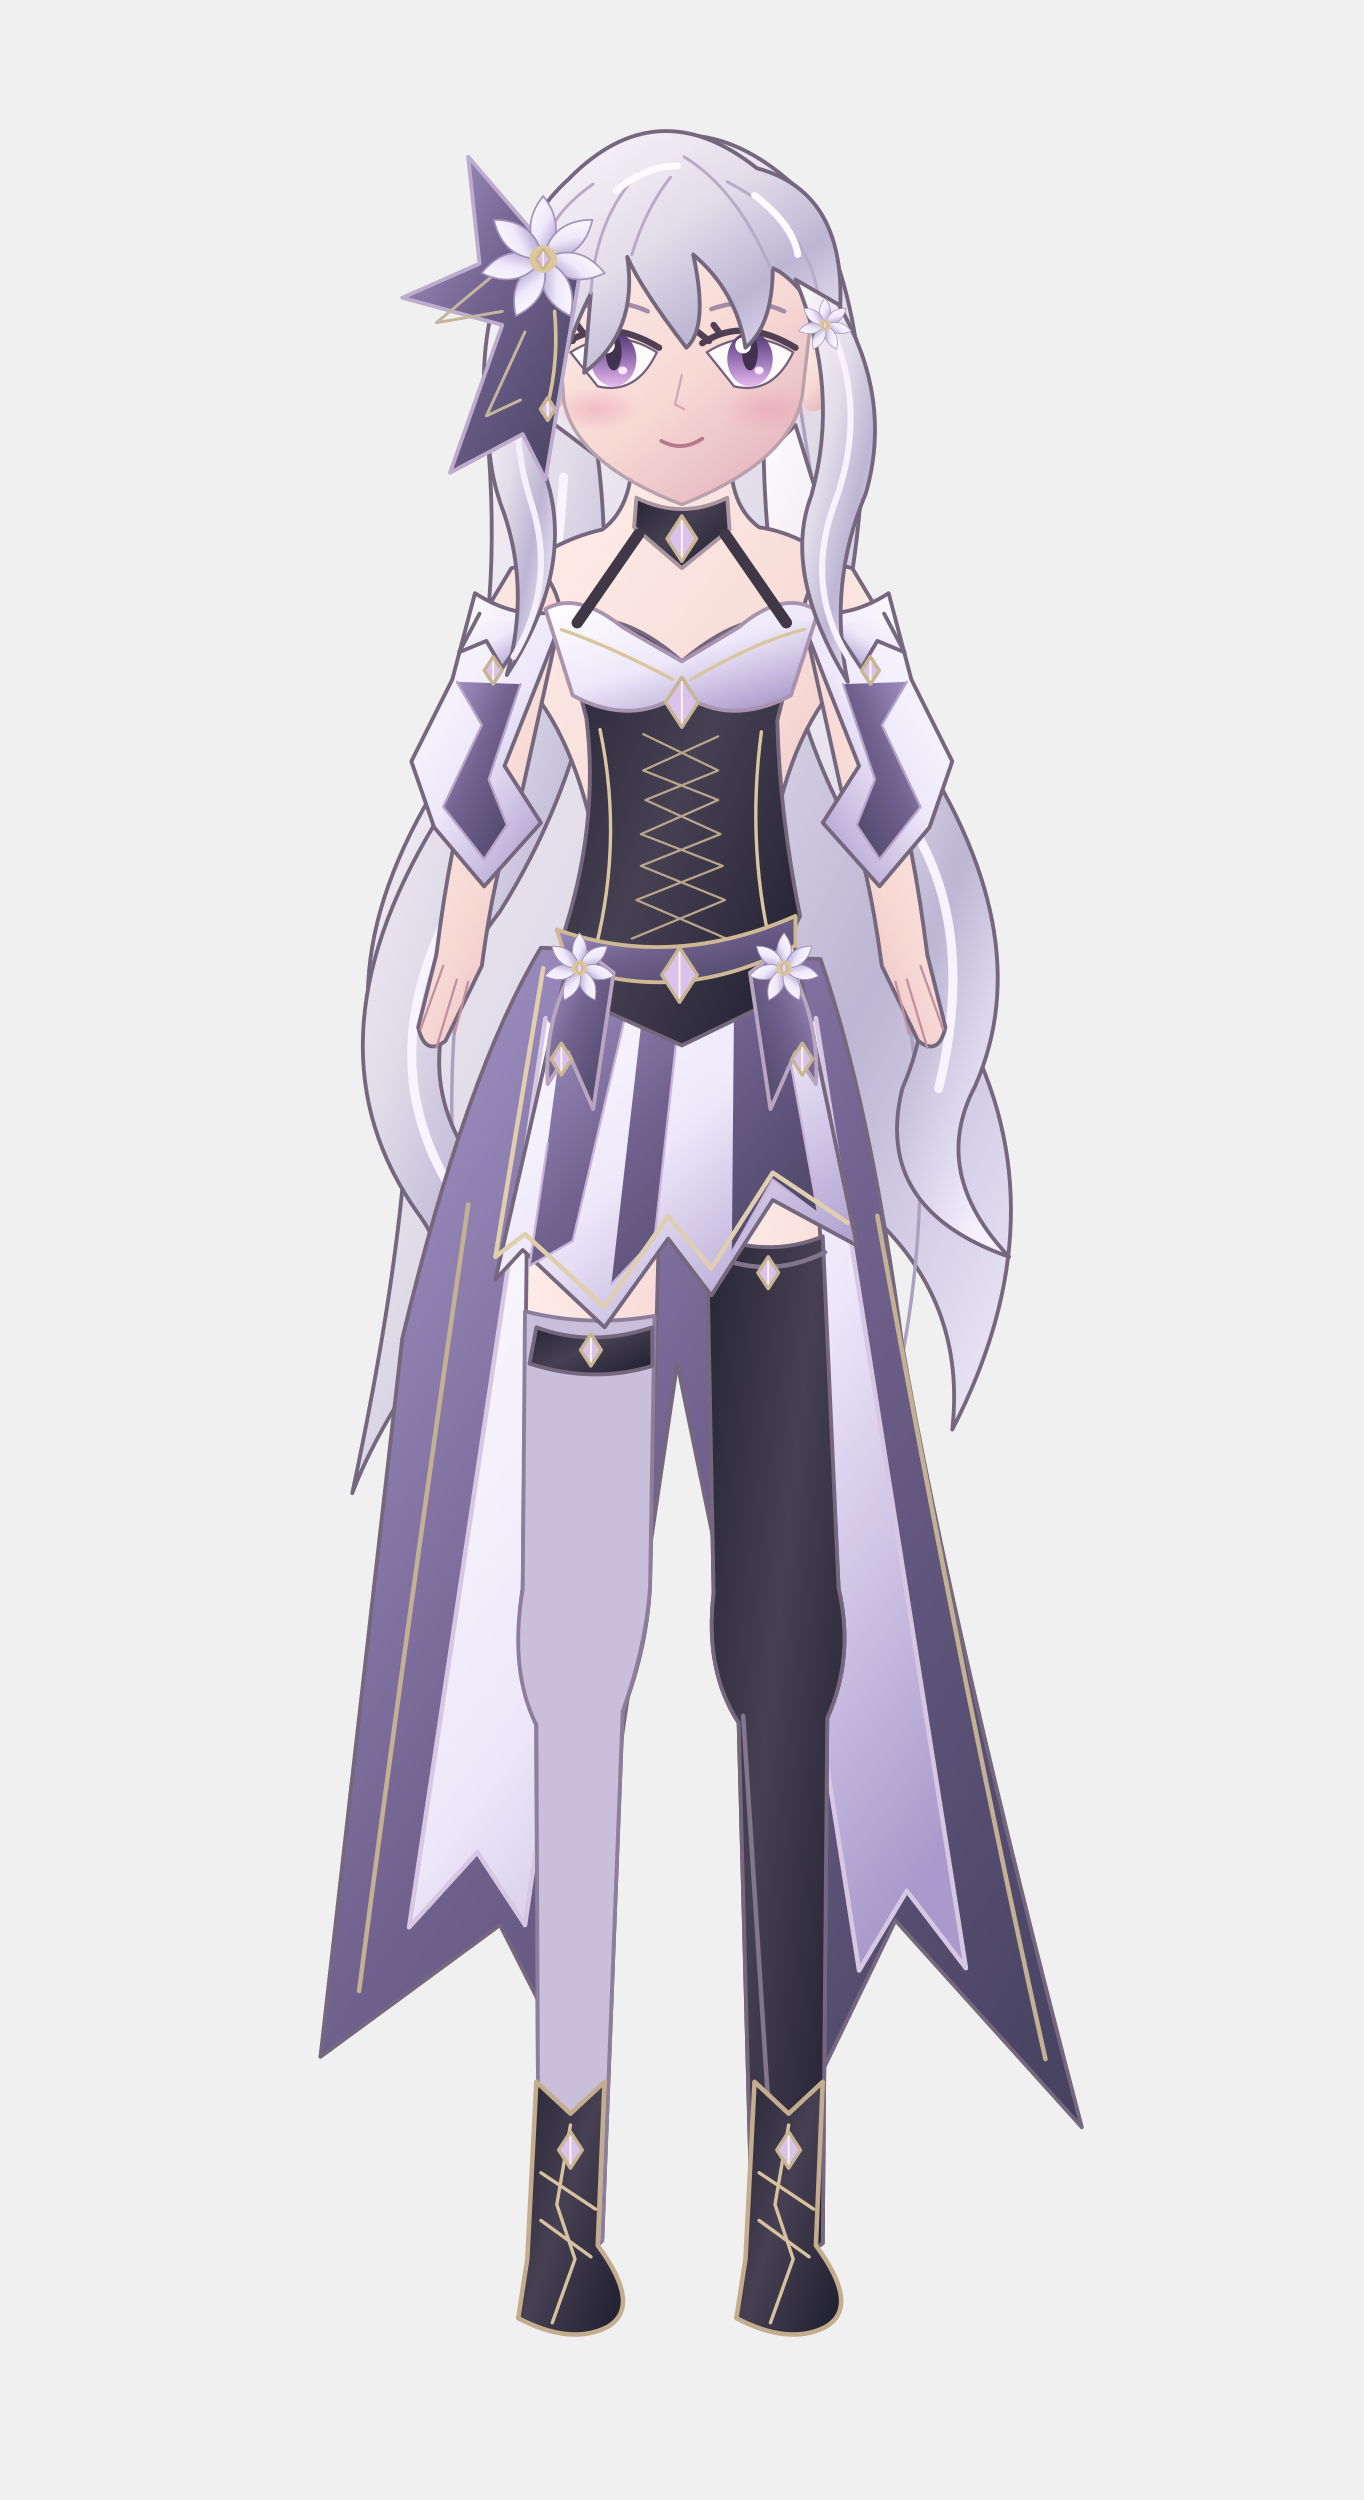
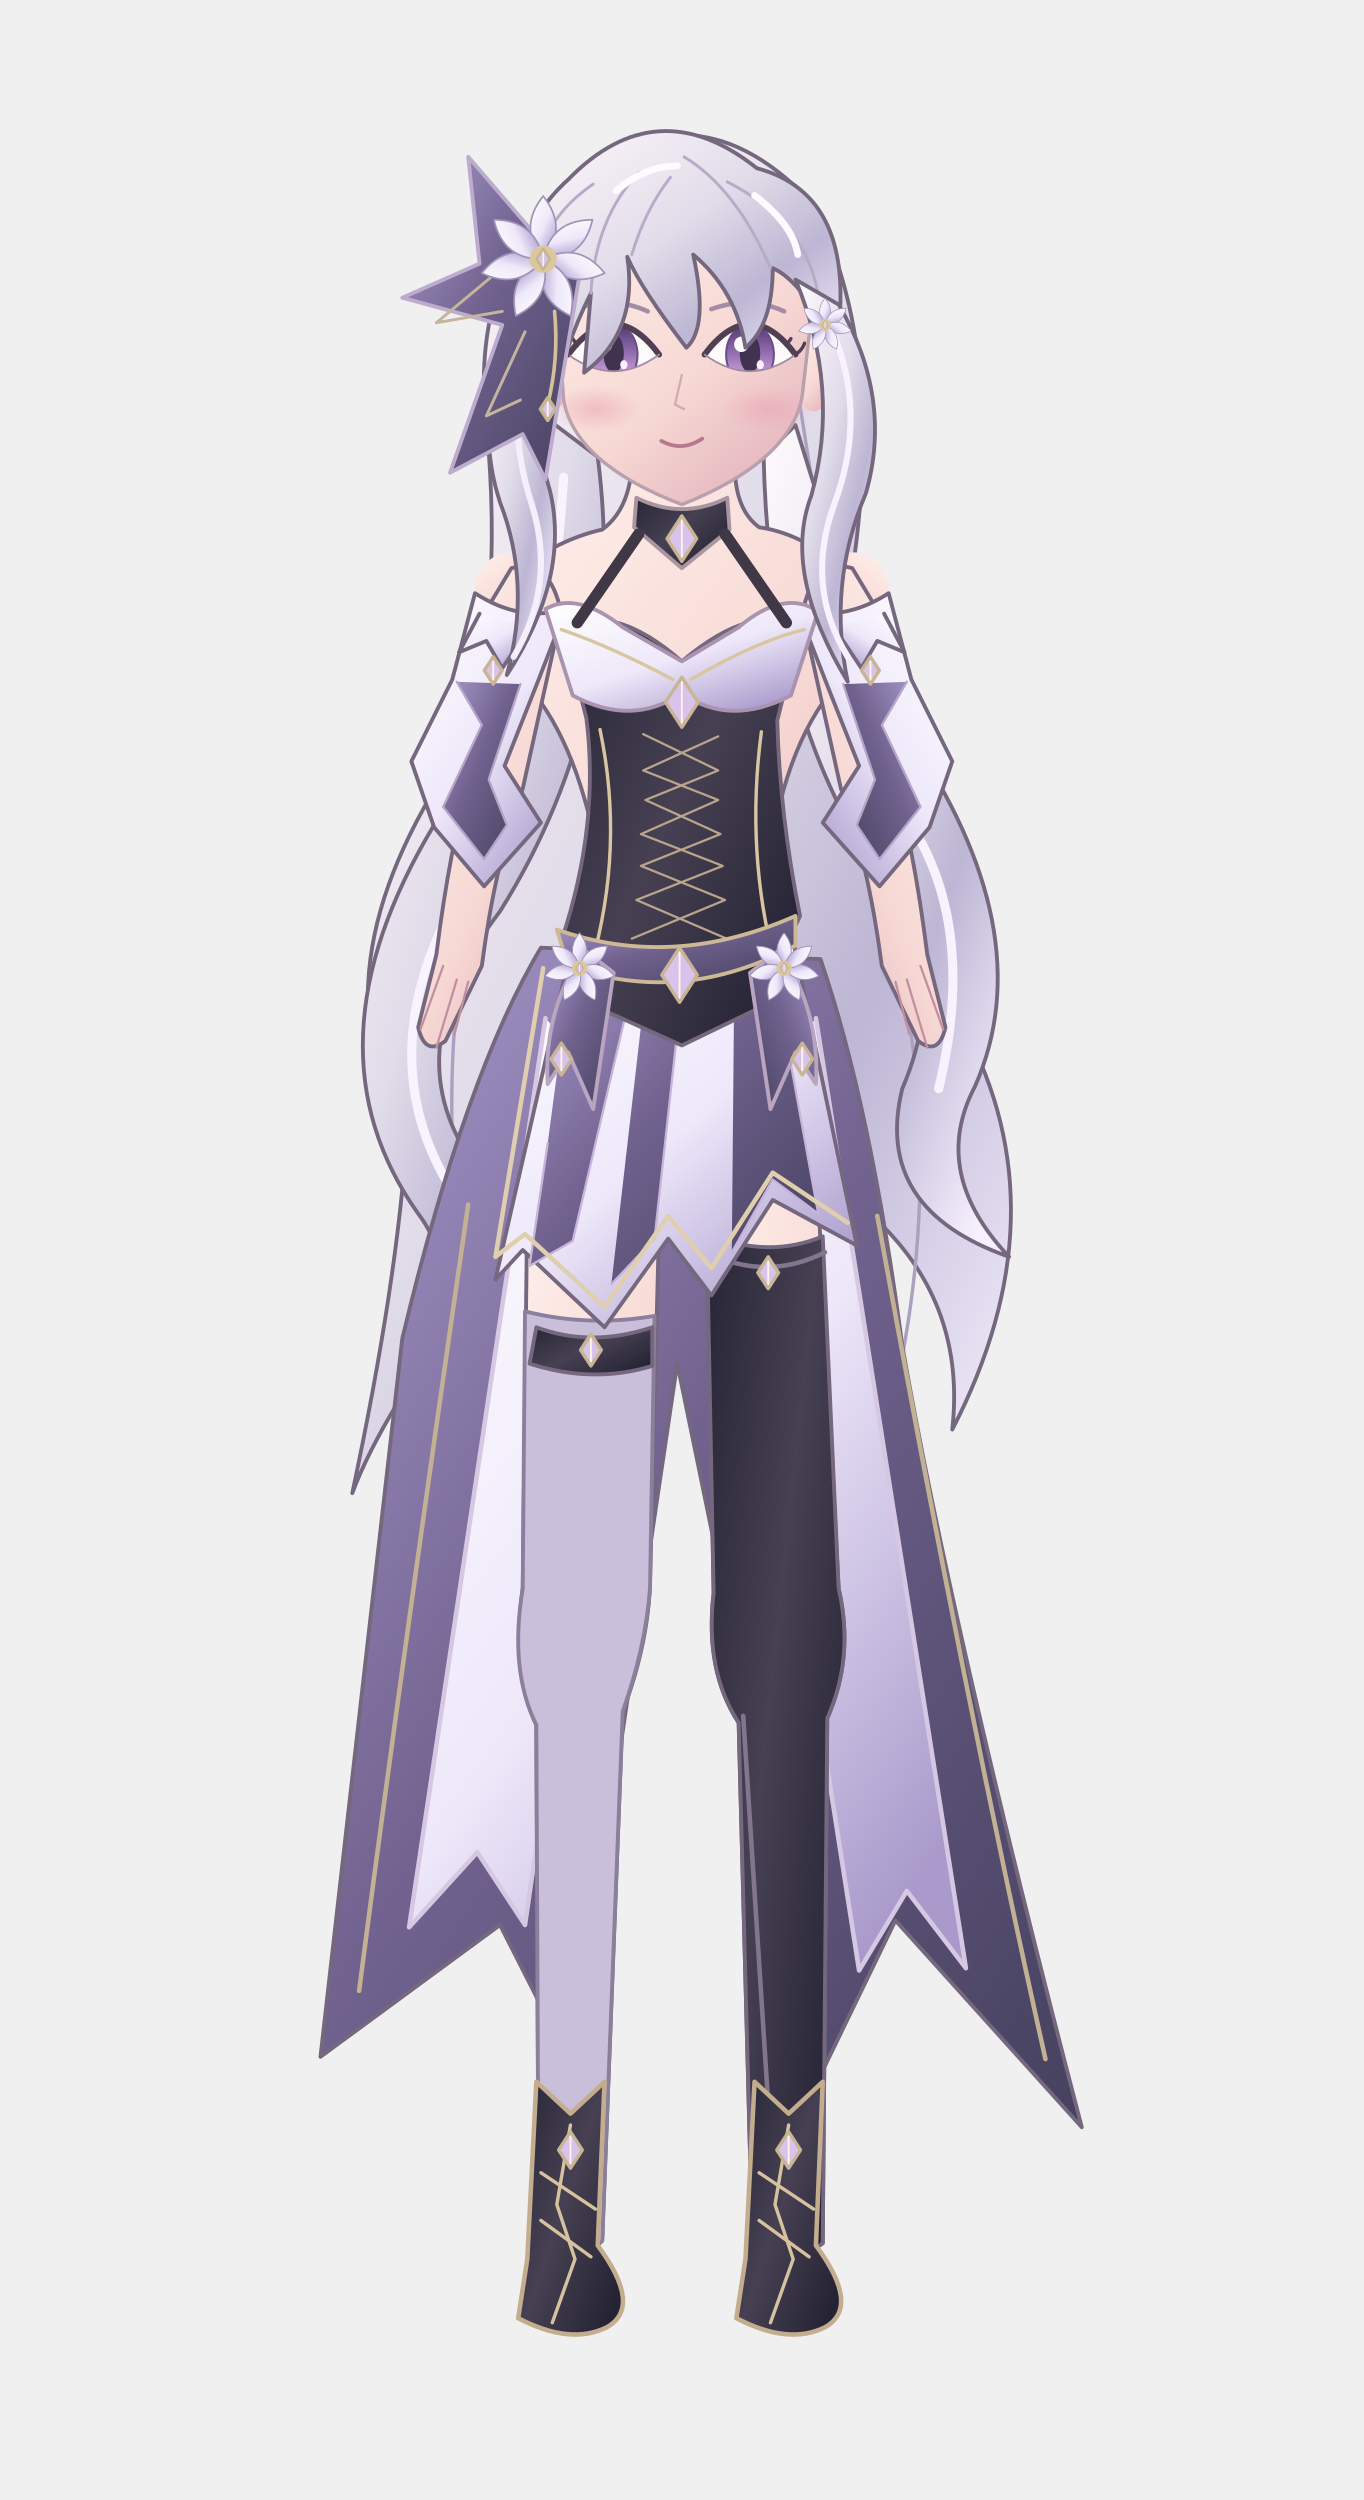
<svg xmlns="http://www.w3.org/2000/svg" width="600" height="1100" viewBox="0 0 600 1100">
  <defs>
    <linearGradient id="hair" x1="0" y1="0" x2=".85" y2="1" gradientUnits="objectBoundingBox">
      <stop stop-color="#fffafc" />
      <stop offset=".45" stop-color="#e1dce9" />
      <stop offset=".7" stop-color="#bdb6d4" />
      <stop offset="1" stop-color="#f7f1ff" />
    </linearGradient>
    <linearGradient id="silk" x2=".8" y2="1">
      <stop stop-color="#ffffff" />
      <stop offset=".55" stop-color="#eee8fa" />
      <stop offset="1" stop-color="#a99acb" />
    </linearGradient>
    <linearGradient id="violet" x2="1" y2="1">
      <stop stop-color="#a99bce" />
      <stop offset=".45" stop-color="#71628f" />
      <stop offset="1" stop-color="#45415e" />
    </linearGradient>
    <linearGradient id="dark" x2="1" y2=".8">
      <stop stop-color="#272636" />
      <stop offset=".5" stop-color="#464052" />
      <stop offset="1" stop-color="#242333" />
    </linearGradient>
    <linearGradient id="skin" x2=".7" y2="1">
      <stop stop-color="#fff1ed" />
      <stop offset=".65" stop-color="#f7d9d4" />
      <stop offset="1" stop-color="#e5b7bf" />
    </linearGradient>
    <linearGradient id="iris" x2="0" y2="1">
      <stop stop-color="#4e376d" />
      <stop offset=".5" stop-color="#9671b4" />
      <stop offset="1" stop-color="#e6b8ed" />
    </linearGradient>
    <radialGradient id="blush">
      <stop stop-color="#eaa2b4" stop-opacity=".55" />
      <stop offset="1" stop-color="#eaa2b4" stop-opacity="0" />
    </radialGradient>
  </defs>
  <g id="hair_back" data-rig="head">
    <path d="M242 91 Q300 29 357 89 Q392 155 373 264 Q375 362 424 452 Q468 534 419 629 Q425 575 387 538 Q414 666 360 749 Q382 651 345 581 Q303 607 259 572 Q220 686 238 759 Q176 679 209 568 Q168 622 155 657 Q175 563 179 499 Q136 428 201 332 Q221 280 215 198 Q205 126 242 91Z" fill="url(#hair)" stroke="#74677e" stroke-width="1.7" stroke-linejoin="round" stroke-linecap="round" />
    <path d="M242 176 Q224 303 205 411 T225 671 M351 172 Q372 308 396 426 T379 665 M231 275 Q181 393 192 479 M363 268 Q424 405 413 503" fill="none" stroke="#aaa0bf" stroke-width="1.5" stroke-linejoin="round" stroke-linecap="round" />
  </g>
  <g id="hair_back_left" data-rig="hairBackL">
    <path d="M239 183 Q234 285 191 363 Q132 461 184 534 Q205 562 187 604 Q232 563 207 510 Q174 461 220 401 Q277 310 263 201Z" fill="url(#hair)" stroke="#74677e" stroke-width="1.7" stroke-linejoin="round" stroke-linecap="round" />
    <path d="M248 210 Q240 332 204 390 Q161 463 199 524" fill="none" stroke="#f9f3ff" stroke-width="4" stroke-linejoin="round" stroke-linecap="round" />
  </g>
  <g id="hair_back_right" data-rig="hairBackR">
    <path d="M350 187 Q376 273 399 322 Q459 410 429 478 Q409 516 444 553 Q384 532 397 479 Q425 414 371 358 Q338 294 336 201Z" fill="url(#hair)" stroke="#74677e" stroke-width="1.7" stroke-linejoin="round" stroke-linecap="round" />
    <path d="M354 215 Q372 317 401 363 T413 479" fill="none" stroke="#f8f2ff" stroke-width="4" stroke-linejoin="round" stroke-linecap="round" />
  </g>
  <g id="costume_train" data-rig="body">
    <path d="M238 417 Q205 472 177 589 L141 905 L220 847 L252 910 L298 600 L362 911 L394 845 L476 936 Q419 718 397 592 Q383 486 361 422Z" fill="url(#violet)" stroke="#74677e" stroke-width="1.7" stroke-linejoin="round" stroke-linecap="round" />
    <path d="M240 448 L180 848 L210 815 L231 847 L282 495 M359 448 L425 866 L399 832 L378 867 L320 497" fill="url(#silk)" stroke="#d6c8e3" stroke-width="2" stroke-linejoin="round" stroke-linecap="round" />
    <path d="M206 530 Q177 730 158 876 M386 535 Q425 750 460 906" fill="none" stroke="#c3b193" stroke-width="2" stroke-linejoin="round" stroke-linecap="round" />
  </g>
  <g id="body" data-rig="body">
-     <path d="M278 193 L322 193 Q319 221 334 232 Q355 235 375 254 L365 305 Q342 335 337 392 L349 467 Q302 499 250 467 L265 389 Q257 333 235 305 L223 255 Q243 238 265 233 Q280 222 278 193Z" fill="url(#skin)" stroke="#74677e" stroke-width="1.7" stroke-linejoin="round" stroke-linecap="round" />
+     <path d="M275 187 L325 187 Q319 221 334 232 Q355 235 375 254 L365 305 Q342 335 337 392 L349 467 Q302 499 250 467 L265 389 Q257 333 235 305 L223 255 Q243 238 265 233 Q280 222 278 193Z" fill="url(#skin)" stroke="#74677e" stroke-width="1.7" stroke-linejoin="round" stroke-linecap="round" />
  </g>
  <g id="leg_left" data-rig="static">
    <path d="M252 471 Q283 466 291 499 L286 697 Q285 724 274 753 L265 985 Q253 1000 237 982 L236 759 Q225 735 230 699 L232 530Z" fill="url(#skin)" stroke="#74677e" stroke-width="1.7" stroke-linejoin="round" stroke-linecap="round" />
    <path d="M231 577 Q259 584 288 579 L286 699 Q284 725 274 753 L265 986 Q250 1001 237 985 L236 759 Q224 735 230 699Z" fill="#c9bfda" stroke="#8b7f9c" stroke-width="1.7" stroke-linejoin="round" stroke-linecap="round" />
    <path d="M236 584 Q260 593 287 584 L287 601 Q261 609 233 600Z" fill="url(#dark)" stroke="#74677e" stroke-width="1.7" stroke-linejoin="round" stroke-linecap="round" />
    <path d="M260 587 L264.55 594 260 601 255.45 594Z" fill="#d9c3ec" stroke="#c8b593" stroke-width="1.5" stroke-linejoin="round" stroke-linecap="round" />
    <path d="M260 589 V599" fill="none" stroke="#fff6e3" stroke-width="0.8" stroke-linejoin="round" stroke-linecap="round" />
  </g>
  <g id="leg_right" data-rig="static">
    <path d="M310 494 Q333 466 358 489 L369 699 Q376 729 364 756 L362 987 Q345 1000 331 985 L325 758 Q310 735 314 701Z" fill="url(#skin)" stroke="#74677e" stroke-width="1.7" stroke-linejoin="round" stroke-linecap="round" />
    <path d="M311 543 Q338 554 362 544 L369 699 Q376 729 364 756 L362 987 Q345 1000 331 985 L325 758 Q310 735 314 701Z" fill="url(#dark)" stroke="#74677e" stroke-width="1.7" stroke-linejoin="round" stroke-linecap="round" />
    <path d="M311 551 Q337 564 363 551 M327 755 L341 972" fill="none" stroke="#82768f" stroke-width="2" stroke-linejoin="round" stroke-linecap="round" />
    <path d="M338 553 L342.55 560 338 567 333.45 560Z" fill="#d9c3ec" stroke="#c8b593" stroke-width="1.5" stroke-linejoin="round" stroke-linecap="round" />
    <path d="M338 555 V565" fill="none" stroke="#fff6e3" stroke-width="0.8" stroke-linejoin="round" stroke-linecap="round" />
  </g>
  <g id="boot_left" data-rig="static">
    <path d="M236 916 L251 930 L266 916 L263 988 Q283 1015 267 1024 Q251 1032 228 1020 L232 994Z" fill="url(#dark)" stroke="#c4ad8e" stroke-width="2" stroke-linejoin="round" stroke-linecap="round" />
    <path d="M251 935 L245 970 L253 994 L243 1022 M238 956 L262 972 M238 977 L260 993" fill="none" stroke="#d7c2a0" stroke-width="1.5" stroke-linejoin="round" stroke-linecap="round" />
    <path d="M251 938 L256.2 946 251 954 245.8 946Z" fill="#d9c3ec" stroke="#c8b593" stroke-width="1.5" stroke-linejoin="round" stroke-linecap="round" />
    <path d="M251 940 V952" fill="none" stroke="#fff6e3" stroke-width="0.8" stroke-linejoin="round" stroke-linecap="round" />
  </g>
  <g id="boot_right" data-rig="static">
    <path d="M332 916 L347 930 L362 916 L359 988 Q379 1015 363 1024 Q347 1032 324 1020 L328 994Z" fill="url(#dark)" stroke="#c4ad8e" stroke-width="2" stroke-linejoin="round" stroke-linecap="round" />
    <path d="M347 935 L341 970 L349 994 L339 1022 M334 956 L358 972 M334 977 L356 993" fill="none" stroke="#d7c2a0" stroke-width="1.5" stroke-linejoin="round" stroke-linecap="round" />
    <path d="M347 938 L352.2 946 347 954 341.8 946Z" fill="#d9c3ec" stroke="#c8b593" stroke-width="1.5" stroke-linejoin="round" stroke-linecap="round" />
    <path d="M347 940 V952" fill="none" stroke="#fff6e3" stroke-width="0.8" stroke-linejoin="round" stroke-linecap="round" />
  </g>
  <g id="arm_left" data-rig="armL">
+     <ellipse cx="225" cy="260" rx="16" ry="17" fill="url(#skin)" />
    <path d="M225 250 Q242 245 247 270 L230 347 Q218 379 212 425 L196 458 Q187 465 184 452 L192 420 Q198 372 207 342 L210 275Z" fill="url(#skin)" stroke="#74677e" stroke-width="1.7" stroke-linejoin="round" stroke-linecap="round" />
    <path d="M195 425 L185 453 M201 431 L192 461 M206 432 L200 455" fill="none" stroke="#c18f9f" stroke-width="1" stroke-linejoin="round" stroke-linecap="round" />
  </g>
  <g id="arm_right" data-rig="armR">
    <g transform="translate(600 0) scale(-1 1)">
+       <ellipse cx="225" cy="260" rx="16" ry="17" fill="url(#skin)" />
      <path d="M225 250 Q242 245 247 270 L230 347 Q218 379 212 425 L196 458 Q187 465 184 452 L192 420 Q198 372 207 342 L210 275Z" fill="url(#skin)" stroke="#74677e" stroke-width="1.7" stroke-linejoin="round" stroke-linecap="round" />
      <path d="M195 425 L185 453 M201 431 L192 461 M206 432 L200 455" fill="none" stroke="#c18f9f" stroke-width="1" stroke-linejoin="round" stroke-linecap="round" />
    </g>
  </g>
  <g id="sleeve_left" data-rig="armL">
    <path d="M209 261 Q229 274 249 268 L237 299 L222 337 L238 362 L213 390 L191 364 L181 335 L199 299Z" fill="url(#silk)" stroke="#74677e" stroke-width="1.7" stroke-linejoin="round" stroke-linecap="round" />
    <path d="M201 300 L212 319 L195 355 L213 378 L223 363 L215 343 L229 301" fill="url(#violet)" stroke="#b5a5c7" stroke-width="1" stroke-linejoin="round" stroke-linecap="round" />
    <path d="M211 270 L202 287 L214 282 L221 294 L233 276" fill="url(#silk)" stroke="#74677e" stroke-width="1.7" stroke-linejoin="round" stroke-linecap="round" />
    <path d="M217 289 L220.9 295 217 301 213.1 295Z" fill="#d9c3ec" stroke="#c8b593" stroke-width="1.5" stroke-linejoin="round" stroke-linecap="round" />
    <path d="M217 291 V299" fill="none" stroke="#fff6e3" stroke-width="0.8" stroke-linejoin="round" stroke-linecap="round" />
  </g>
  <g id="sleeve_right" data-rig="armR">
    <g transform="translate(600 0) scale(-1 1)">
      <path d="M209 261 Q229 274 249 268 L237 299 L222 337 L238 362 L213 390 L191 364 L181 335 L199 299Z" fill="url(#silk)" stroke="#74677e" stroke-width="1.7" stroke-linejoin="round" stroke-linecap="round" />
      <path d="M201 300 L212 319 L195 355 L213 378 L223 363 L215 343 L229 301" fill="url(#violet)" stroke="#b5a5c7" stroke-width="1" stroke-linejoin="round" stroke-linecap="round" />
      <path d="M211 270 L202 287 L214 282 L221 294 L233 276" fill="url(#silk)" stroke="#74677e" stroke-width="1.7" stroke-linejoin="round" stroke-linecap="round" />
      <path d="M217 289 L220.9 295 217 301 213.1 295Z" fill="#d9c3ec" stroke="#c8b593" stroke-width="1.5" stroke-linejoin="round" stroke-linecap="round" />
      <path d="M217 291 V299" fill="none" stroke="#fff6e3" stroke-width="0.8" stroke-linejoin="round" stroke-linecap="round" />
    </g>
  </g>
  <g id="costume_skirt" data-rig="body">
    <path d="M252 414 Q298 428 349 414 L377 548 L340 528 L313 570 L294 545 L266 584 L230 550 L218 563Z" fill="url(#silk)" stroke="#74677e" stroke-width="1.7" stroke-linejoin="round" stroke-linecap="round" />
    <path d="M252 420 L277 439 L252 546 L233 557 L241 503 M283 443 L298 454 L288 545 L269 565 M323 439 L341 430 L360 534 L340 519 L322 551" fill="url(#violet)" stroke="#c7b4d8" stroke-width="1" stroke-linejoin="round" stroke-linecap="round" />
    <path d="M239 426 L218 553 L231 543 L266 575 L294 535 L313 558 L340 516 L373 538" fill="none" stroke="#dfcfaf" stroke-width="2" stroke-linejoin="round" stroke-linecap="round" />
  </g>
  <g id="costume_bodice" data-rig="body">
    <path d="M248 277 Q269 264 300 291 Q332 264 352 277 L342 317 Q343 358 352 403 L333 444 L300 460 L260 442 L247 414 Q264 363 258 316Z" fill="url(#dark)" stroke="#74677e" stroke-width="1.7" stroke-linejoin="round" stroke-linecap="round" />
    <path d="M240 268 Q254 260 274 276 L300 291 L325 276 Q345 259 360 269 L348 306 Q321 320 300 305 Q278 320 252 306Z" fill="url(#silk)" stroke="#a993af" stroke-width="1.7" stroke-linejoin="round" stroke-linecap="round" />
    <path d="M247 277 Q270 285 296 299 M304 299 Q333 282 354 277 M264 321 Q275 373 260 425 M335 322 Q328 375 341 424" fill="none" stroke="#d9c6a1" stroke-width="1.5" stroke-linejoin="round" stroke-linecap="round" />
    <path d="M283 323 L316 339 L284 352 L317 367 L282 381 L319 396 L278 413 M316 324 L283 339 L316 352 L282 367 L318 381 L280 396 L322 414" fill="none" stroke="#b8a58b" stroke-width="1" stroke-linejoin="round" stroke-linecap="round" />
    <path d="M245 409 Q296 427 350 403 L350 416 Q300 443 250 425Z" fill="url(#violet)" stroke="#cfb995" stroke-width="1.7" stroke-linejoin="round" stroke-linecap="round" />
    <path d="M300 298 L307.15 309 300 320 292.85 309Z" fill="#d9c3ec" stroke="#c8b593" stroke-width="1.5" stroke-linejoin="round" stroke-linecap="round" />
    <path d="M300 300 V318" fill="none" stroke="#fff6e3" stroke-width="0.8" stroke-linejoin="round" stroke-linecap="round" />
    <path d="M299 417 L306.8 429 299 441 291.2 429Z" fill="#d9c3ec" stroke="#c8b593" stroke-width="1.5" stroke-linejoin="round" stroke-linecap="round" />
    <path d="M299 419 V439" fill="none" stroke="#fff6e3" stroke-width="0.8" stroke-linejoin="round" stroke-linecap="round" />
  </g>
  <g id="neck_accessory" data-rig="body">
    <path d="M280 219 Q300 229 320 219 L321 233 L300 250 L279 232Z" fill="url(#dark)" stroke="#a9959f" stroke-width="1.7" stroke-linejoin="round" stroke-linecap="round" />
    <path d="M281 235 L254 274 M319 235 L346 274" fill="none" stroke="#403747" stroke-width="5" stroke-linejoin="round" stroke-linecap="round" />
    <path d="M300 227 L306.5 237 300 247 293.5 237Z" fill="#d9c3ec" stroke="#c8b593" stroke-width="1.5" stroke-linejoin="round" stroke-linecap="round" />
    <path d="M300 229 V245" fill="none" stroke="#fff6e3" stroke-width="0.8" stroke-linejoin="round" stroke-linecap="round" />
  </g>
  <g id="costume_jewels" data-rig="body">
    <path d="M257 418 Q239 445 241 477 L250 463 L261 488 L270 428Z" fill="url(#violet)" stroke="#baa5c1" stroke-width="1.7" stroke-linejoin="round" stroke-linecap="round" />
    <g transform="translate(255 426) scale(0.42)">
      <path d="M0 0 Q-15 -18 0 -37 Q15 -18 0 0Z" fill="url(#silk)" stroke="#a092b8" stroke-width="1" stroke-linejoin="round" stroke-linecap="round" transform="rotate(0.0)" />
      <path d="M0 0 Q-15 -18 0 -37 Q15 -18 0 0Z" fill="url(#silk)" stroke="#a092b8" stroke-width="1" stroke-linejoin="round" stroke-linecap="round" transform="rotate(51.42857)" />
      <path d="M0 0 Q-15 -18 0 -37 Q15 -18 0 0Z" fill="url(#silk)" stroke="#a092b8" stroke-width="1" stroke-linejoin="round" stroke-linecap="round" transform="rotate(102.8571)" />
      <path d="M0 0 Q-15 -18 0 -37 Q15 -18 0 0Z" fill="url(#silk)" stroke="#a092b8" stroke-width="1" stroke-linejoin="round" stroke-linecap="round" transform="rotate(154.2857)" />
      <path d="M0 0 Q-15 -18 0 -37 Q15 -18 0 0Z" fill="url(#silk)" stroke="#a092b8" stroke-width="1" stroke-linejoin="round" stroke-linecap="round" transform="rotate(205.7143)" />
      <path d="M0 0 Q-15 -18 0 -37 Q15 -18 0 0Z" fill="url(#silk)" stroke="#a092b8" stroke-width="1" stroke-linejoin="round" stroke-linecap="round" transform="rotate(257.1429)" />
      <path d="M0 0 Q-15 -18 0 -37 Q15 -18 0 0Z" fill="url(#silk)" stroke="#a092b8" stroke-width="1" stroke-linejoin="round" stroke-linecap="round" transform="rotate(308.5714)" />
      <ellipse cx="0" cy="0" rx="8" ry="8" fill="#dbc79d" />
      <path d="M0 -6 L3.9 0 0 6 -3.9 0Z" fill="#d9c3ec" stroke="#c8b593" stroke-width="1.5" stroke-linejoin="round" stroke-linecap="round" />
      <path d="M0 -4 V4" fill="none" stroke="#fff6e3" stroke-width="0.8" stroke-linejoin="round" stroke-linecap="round" />
    </g>
    <path d="M247 459 L251.55 466 247 473 242.45 466Z" fill="#d9c3ec" stroke="#c8b593" stroke-width="1.5" stroke-linejoin="round" stroke-linecap="round" />
    <path d="M247 461 V471" fill="none" stroke="#fff6e3" stroke-width="0.8" stroke-linejoin="round" stroke-linecap="round" />
    <g transform="translate(600 0) scale(-1 1)">
      <path d="M257 418 Q239 445 241 477 L250 463 L261 488 L270 428Z" fill="url(#violet)" stroke="#baa5c1" stroke-width="1.7" stroke-linejoin="round" stroke-linecap="round" />
      <g transform="translate(255 426) scale(0.42)">
        <path d="M0 0 Q-15 -18 0 -37 Q15 -18 0 0Z" fill="url(#silk)" stroke="#a092b8" stroke-width="1" stroke-linejoin="round" stroke-linecap="round" transform="rotate(0.0)" />
        <path d="M0 0 Q-15 -18 0 -37 Q15 -18 0 0Z" fill="url(#silk)" stroke="#a092b8" stroke-width="1" stroke-linejoin="round" stroke-linecap="round" transform="rotate(51.42857)" />
        <path d="M0 0 Q-15 -18 0 -37 Q15 -18 0 0Z" fill="url(#silk)" stroke="#a092b8" stroke-width="1" stroke-linejoin="round" stroke-linecap="round" transform="rotate(102.8571)" />
        <path d="M0 0 Q-15 -18 0 -37 Q15 -18 0 0Z" fill="url(#silk)" stroke="#a092b8" stroke-width="1" stroke-linejoin="round" stroke-linecap="round" transform="rotate(154.2857)" />
        <path d="M0 0 Q-15 -18 0 -37 Q15 -18 0 0Z" fill="url(#silk)" stroke="#a092b8" stroke-width="1" stroke-linejoin="round" stroke-linecap="round" transform="rotate(205.7143)" />
        <path d="M0 0 Q-15 -18 0 -37 Q15 -18 0 0Z" fill="url(#silk)" stroke="#a092b8" stroke-width="1" stroke-linejoin="round" stroke-linecap="round" transform="rotate(257.1429)" />
        <path d="M0 0 Q-15 -18 0 -37 Q15 -18 0 0Z" fill="url(#silk)" stroke="#a092b8" stroke-width="1" stroke-linejoin="round" stroke-linecap="round" transform="rotate(308.5714)" />
        <ellipse cx="0" cy="0" rx="8" ry="8" fill="#dbc79d" />
        <path d="M0 -6 L3.9 0 0 6 -3.9 0Z" fill="#d9c3ec" stroke="#c8b593" stroke-width="1.5" stroke-linejoin="round" stroke-linecap="round" />
        <path d="M0 -4 V4" fill="none" stroke="#fff6e3" stroke-width="0.8" stroke-linejoin="round" stroke-linecap="round" />
      </g>
      <path d="M247 459 L251.55 466 247 473 242.45 466Z" fill="#d9c3ec" stroke="#c8b593" stroke-width="1.5" stroke-linejoin="round" stroke-linecap="round" />
      <path d="M247 461 V471" fill="none" stroke="#fff6e3" stroke-width="0.8" stroke-linejoin="round" stroke-linecap="round" />
    </g>
  </g>
  <g id="face" data-rig="head">
    <ellipse cx="242" cy="165" rx="9" ry="16" fill="url(#skin)" />
    <ellipse cx="358" cy="165" rx="9" ry="16" fill="url(#skin)" />
    <path d="M244 119 Q250 78 301 80 Q352 80 359 121 L353 174 Q348 203 300 222 Q253 204 248 176Z" fill="url(#skin)" stroke="#b8a0ac" stroke-width="1.5" stroke-linejoin="round" stroke-linecap="round" />
    <ellipse cx="262" cy="180" rx="20" ry="10" fill="url(#blush)" />
    <ellipse cx="338" cy="180" rx="20" ry="10" fill="url(#blush)" />
    <path d="M300 165 L297 178 L301 180" fill="none" stroke="#d4a7b3" stroke-width="1" stroke-linejoin="round" stroke-linecap="round" />
  </g>
  <g id="eye_left" data-rig="head">
    <g id="eye_open_left">
-       <path d="M251 155 Q270 143 289 155 Q280 174 263 170Z" fill="#fffafc" stroke="#74617e" stroke-width="1" stroke-linejoin="round" stroke-linecap="round" />
-       <ellipse cx="270" cy="158" rx="10" ry="12" fill="url(#iris)" />
-       <ellipse cx="270" cy="155" rx="3.5" ry="8" fill="#41324f" />
-       <ellipse cx="267" cy="152" rx="3.5" ry="3.5" fill="#fff" />
-       <ellipse cx="274" cy="163" rx="2" ry="1.7" fill="#ffe8fd" />
-       <path d="M249 151 Q267 139 290 153 M252 150 L247 146 M257 147 L254 143" fill="none" stroke="#514053" stroke-width="2.8" stroke-linejoin="round" stroke-linecap="round" />
+       <defs>
+         <clipPath id="iris_clip_left">
+           <path id="eye_aperture_left" d="M250 156 Q270 129.32 290 156 Q270 170.68 250 156 Z" />
+         </clipPath>
+       </defs>
+       <path id="eye_white_left" d="M250 156 Q270 129.32 290 156 Q270 170.68 250 156 Z" fill="#fffafc" />
+       <g clip-path="url(#iris_clip_left)">
+         <g id="iris_left">
+           <ellipse cx="270" cy="156" rx="10.5" ry="13.5" fill="url(#iris)" stroke="#6b4d87" stroke-width=".9" />
+           <ellipse cx="270" cy="155.5" rx="4.5" ry="8.5" fill="#41324f" />
+           <path d="M263 163 Q270 170 277 163" fill="none" stroke="#e6b8ed" stroke-width="1.8" stroke-linejoin="round" stroke-linecap="round" />
+           <ellipse cx="266.2" cy="151.5" rx="3.2" ry="3.4" fill="#fffafc" />
+           <ellipse cx="274.5" cy="160.5" rx="1.6" ry="2" fill="#fff0ff" />
+           <ellipse cx="272" cy="167" rx="2.7" ry="0.8" fill="#f9d5fa" />
+         </g>
+       </g>
+       <path id="eyelid_upper_left" d="M250 156 Q270 129.32 290 156" fill="none" stroke="#514053" stroke-width="2.6" stroke-linecap="round" />
+       <path id="eyelid_lower_left" d="M290 156 Q270 170.68 250 156" fill="none" stroke="#a28aa6" stroke-width=".8" stroke-linecap="round" />
+       <path d="M250 156 Q247 154 246 151 M254 152 L252 149" fill="none" stroke="#514053" stroke-width="1.5" stroke-linejoin="round" stroke-linecap="round" />
    </g>
    <g id="eye_closed_left" opacity="0">
-       <path d="M250 156 Q270 169 290 156 M254 159 L249 162" fill="none" stroke="#675069" stroke-width="2.7" stroke-linejoin="round" stroke-linecap="round" />
+       <path d="M250 156 Q270 150 290 156" fill="none" stroke="#675069" stroke-width="2.4" stroke-linejoin="round" stroke-linecap="round" id="eyelid_closed_left" />
    </g>
  </g>
  <g id="brow_left" data-rig="head">
    <path d="M253 136 Q270 130 285 137" fill="none" stroke="#a28ca7" stroke-width="2" stroke-linejoin="round" stroke-linecap="round" />
  </g>
  <g id="eye_right" data-rig="head">
    <g id="eye_open_right">
-       <path d="M311 155 Q330 143 349 155 Q340 174 323 170Z" fill="#fffafc" stroke="#74617e" stroke-width="1" stroke-linejoin="round" stroke-linecap="round" />
-       <ellipse cx="330" cy="158" rx="10" ry="12" fill="url(#iris)" />
-       <ellipse cx="330" cy="155" rx="3.5" ry="8" fill="#41324f" />
-       <ellipse cx="327" cy="152" rx="3.5" ry="3.5" fill="#fff" />
-       <ellipse cx="334" cy="163" rx="2" ry="1.7" fill="#ffe8fd" />
-       <path d="M309 151 Q327 139 350 153 M312 150 L307 146 M317 147 L314 143" fill="none" stroke="#514053" stroke-width="2.8" stroke-linejoin="round" stroke-linecap="round" />
+       <defs>
+         <clipPath id="iris_clip_right">
+           <path id="eye_aperture_right" d="M310 156 Q330 129.32 350 156 Q330 170.68 310 156 Z" />
+         </clipPath>
+       </defs>
+       <path id="eye_white_right" d="M310 156 Q330 129.32 350 156 Q330 170.68 310 156 Z" fill="#fffafc" />
+       <g clip-path="url(#iris_clip_right)">
+         <g id="iris_right">
+           <ellipse cx="330" cy="156" rx="10.5" ry="13.5" fill="url(#iris)" stroke="#6b4d87" stroke-width=".9" />
+           <ellipse cx="330" cy="155.5" rx="4.5" ry="8.5" fill="#41324f" />
+           <path d="M323 163 Q330 170 337 163" fill="none" stroke="#e6b8ed" stroke-width="1.8" stroke-linejoin="round" stroke-linecap="round" />
+           <ellipse cx="326.2" cy="151.5" rx="3.2" ry="3.4" fill="#fffafc" />
+           <ellipse cx="334.5" cy="160.5" rx="1.6" ry="2" fill="#fff0ff" />
+           <ellipse cx="332" cy="167" rx="2.7" ry="0.8" fill="#f9d5fa" />
+         </g>
+       </g>
+       <path id="eyelid_upper_right" d="M310 156 Q330 129.32 350 156" fill="none" stroke="#514053" stroke-width="2.6" stroke-linecap="round" />
+       <path id="eyelid_lower_right" d="M350 156 Q330 170.68 310 156" fill="none" stroke="#a28aa6" stroke-width=".8" stroke-linecap="round" />
+       <path d="M350 156 Q353 154 354 151 M346 152 L348 149" fill="none" stroke="#514053" stroke-width="1.5" stroke-linejoin="round" stroke-linecap="round" />
    </g>
    <g id="eye_closed_right" opacity="0">
-       <path d="M310 156 Q330 169 350 156 M314 159 L309 162" fill="none" stroke="#675069" stroke-width="2.7" stroke-linejoin="round" stroke-linecap="round" />
+       <path d="M310 156 Q330 150 350 156" fill="none" stroke="#675069" stroke-width="2.4" stroke-linejoin="round" stroke-linecap="round" id="eyelid_closed_right" />
    </g>
  </g>
  <g id="brow_right" data-rig="head">
    <path d="M313 136 Q330 130 345 137" fill="none" stroke="#a28ca7" stroke-width="2" stroke-linejoin="round" stroke-linecap="round" />
  </g>
  <g id="mouth" data-rig="head">
    <g id="mouth_closed">
      <path d="M291 194 Q300 199 309 193" fill="none" stroke="#b8798e" stroke-width="1.7" stroke-linejoin="round" stroke-linecap="round" />
    </g>
    <g id="mouth_open" opacity="0">
      <ellipse cx="300" cy="196" rx="7" ry="8" fill="#94526d" />
      <ellipse cx="300" cy="200" rx="4.5" ry="2.4" fill="#e9a0b4" />
    </g>
  </g>
  <g id="hair_front" data-rig="head">
    <path d="M235 151 Q218 108 250 79 Q289 39 333 74 Q378 86 368 152 Q352 123 340 118 Q340 143 328 153 Q324 128 305 112 Q312 144 302 153 Q282 127 276 113 Q281 146 257 164 L260 129 Q248 153 244 176Z" fill="url(#hair)" stroke="#74677e" stroke-width="1.7" stroke-linejoin="round" stroke-linecap="round" />
    <path d="M301 69 Q324 83 339 118 M281 76 Q262 96 260 129 M320 80 Q355 98 360 130 M295 78 Q284 92 278 112 M240 129 Q232 101 261 81" fill="none" stroke="#b8abc7" stroke-width="1.3" stroke-linejoin="round" stroke-linecap="round" />
    <path d="M271 84 Q284 73 298 73 M332 86 Q349 99 351 112" fill="none" stroke="#fffaff" stroke-width="3" stroke-linejoin="round" stroke-linecap="round" />
  </g>
  <g id="hair_side_left" data-rig="hairFrontL">
    <path d="M245 124 Q230 177 242 216 Q251 254 223 297 Q234 257 220 221 Q207 181 227 134Z" fill="url(#hair)" stroke="#74677e" stroke-width="1.7" stroke-linejoin="round" stroke-linecap="round" />
    <path d="M234 146 Q221 182 234 222 Q245 257 226 289" fill="none" stroke="#f5effc" stroke-width="2.7" stroke-linejoin="round" stroke-linecap="round" />
  </g>
  <g id="hair_side_right" data-rig="hairFrontR">
    <path d="M350 123 Q370 171 357 218 Q344 252 373 300 Q364 257 381 217 Q393 175 369 134Z" fill="url(#hair)" stroke="#74677e" stroke-width="1.7" stroke-linejoin="round" stroke-linecap="round" />
    <path d="M366 145 Q382 182 367 222 Q354 258 373 289" fill="none" stroke="#f9f1ff" stroke-width="2.7" stroke-linejoin="round" stroke-linecap="round" />
  </g>
  <g id="hair_ornament" data-rig="head">
    <path d="M237 105 L206 69 L211 116 L177 131 L221 143 L198 208 L230 191 L240 211 L255 121Z" fill="url(#violet)" stroke="#bdaccd" stroke-width="1.7" stroke-linejoin="round" stroke-linecap="round" />
    <path d="M216 122 L192 142 L221 137 M231 146 L214 183 L229 176" fill="none" stroke="#c5b59d" stroke-width="1.3" stroke-linejoin="round" stroke-linecap="round" />
    <g transform="translate(239 114) scale(0.75)">
      <path d="M0 0 Q-15 -18 0 -37 Q15 -18 0 0Z" fill="url(#silk)" stroke="#a092b8" stroke-width="1" stroke-linejoin="round" stroke-linecap="round" transform="rotate(0.0)" />
      <path d="M0 0 Q-15 -18 0 -37 Q15 -18 0 0Z" fill="url(#silk)" stroke="#a092b8" stroke-width="1" stroke-linejoin="round" stroke-linecap="round" transform="rotate(51.42857)" />
      <path d="M0 0 Q-15 -18 0 -37 Q15 -18 0 0Z" fill="url(#silk)" stroke="#a092b8" stroke-width="1" stroke-linejoin="round" stroke-linecap="round" transform="rotate(102.8571)" />
      <path d="M0 0 Q-15 -18 0 -37 Q15 -18 0 0Z" fill="url(#silk)" stroke="#a092b8" stroke-width="1" stroke-linejoin="round" stroke-linecap="round" transform="rotate(154.2857)" />
      <path d="M0 0 Q-15 -18 0 -37 Q15 -18 0 0Z" fill="url(#silk)" stroke="#a092b8" stroke-width="1" stroke-linejoin="round" stroke-linecap="round" transform="rotate(205.7143)" />
      <path d="M0 0 Q-15 -18 0 -37 Q15 -18 0 0Z" fill="url(#silk)" stroke="#a092b8" stroke-width="1" stroke-linejoin="round" stroke-linecap="round" transform="rotate(257.1429)" />
      <path d="M0 0 Q-15 -18 0 -37 Q15 -18 0 0Z" fill="url(#silk)" stroke="#a092b8" stroke-width="1" stroke-linejoin="round" stroke-linecap="round" transform="rotate(308.5714)" />
      <ellipse cx="0" cy="0" rx="8" ry="8" fill="#dbc79d" />
      <path d="M0 -6 L3.9 0 0 6 -3.9 0Z" fill="#d9c3ec" stroke="#c8b593" stroke-width="1.5" stroke-linejoin="round" stroke-linecap="round" />
      <path d="M0 -4 V4" fill="none" stroke="#fff6e3" stroke-width="0.8" stroke-linejoin="round" stroke-linecap="round" />
    </g>
    <path d="M244 137 Q246 158 241 178" fill="none" stroke="#d6c09a" stroke-width="1.6" stroke-linejoin="round" stroke-linecap="round" />
    <path d="M241 175 L244.25 180 241 185 237.75 180Z" fill="#d9c3ec" stroke="#c8b593" stroke-width="1.5" stroke-linejoin="round" stroke-linecap="round" />
    <path d="M241 177 V183" fill="none" stroke="#fff6e3" stroke-width="0.8" stroke-linejoin="round" stroke-linecap="round" />
    <g transform="translate(363 143) scale(0.32)">
      <path d="M0 0 Q-15 -18 0 -37 Q15 -18 0 0Z" fill="url(#silk)" stroke="#a092b8" stroke-width="1" stroke-linejoin="round" stroke-linecap="round" transform="rotate(0.0)" />
      <path d="M0 0 Q-15 -18 0 -37 Q15 -18 0 0Z" fill="url(#silk)" stroke="#a092b8" stroke-width="1" stroke-linejoin="round" stroke-linecap="round" transform="rotate(51.42857)" />
      <path d="M0 0 Q-15 -18 0 -37 Q15 -18 0 0Z" fill="url(#silk)" stroke="#a092b8" stroke-width="1" stroke-linejoin="round" stroke-linecap="round" transform="rotate(102.8571)" />
      <path d="M0 0 Q-15 -18 0 -37 Q15 -18 0 0Z" fill="url(#silk)" stroke="#a092b8" stroke-width="1" stroke-linejoin="round" stroke-linecap="round" transform="rotate(154.2857)" />
      <path d="M0 0 Q-15 -18 0 -37 Q15 -18 0 0Z" fill="url(#silk)" stroke="#a092b8" stroke-width="1" stroke-linejoin="round" stroke-linecap="round" transform="rotate(205.7143)" />
      <path d="M0 0 Q-15 -18 0 -37 Q15 -18 0 0Z" fill="url(#silk)" stroke="#a092b8" stroke-width="1" stroke-linejoin="round" stroke-linecap="round" transform="rotate(257.1429)" />
      <path d="M0 0 Q-15 -18 0 -37 Q15 -18 0 0Z" fill="url(#silk)" stroke="#a092b8" stroke-width="1" stroke-linejoin="round" stroke-linecap="round" transform="rotate(308.5714)" />
      <ellipse cx="0" cy="0" rx="8" ry="8" fill="#dbc79d" />
      <path d="M0 -6 L3.9 0 0 6 -3.9 0Z" fill="#d9c3ec" stroke="#c8b593" stroke-width="1.5" stroke-linejoin="round" stroke-linecap="round" />
      <path d="M0 -4 V4" fill="none" stroke="#fff6e3" stroke-width="0.8" stroke-linejoin="round" stroke-linecap="round" />
    </g>
  </g>
</svg>
